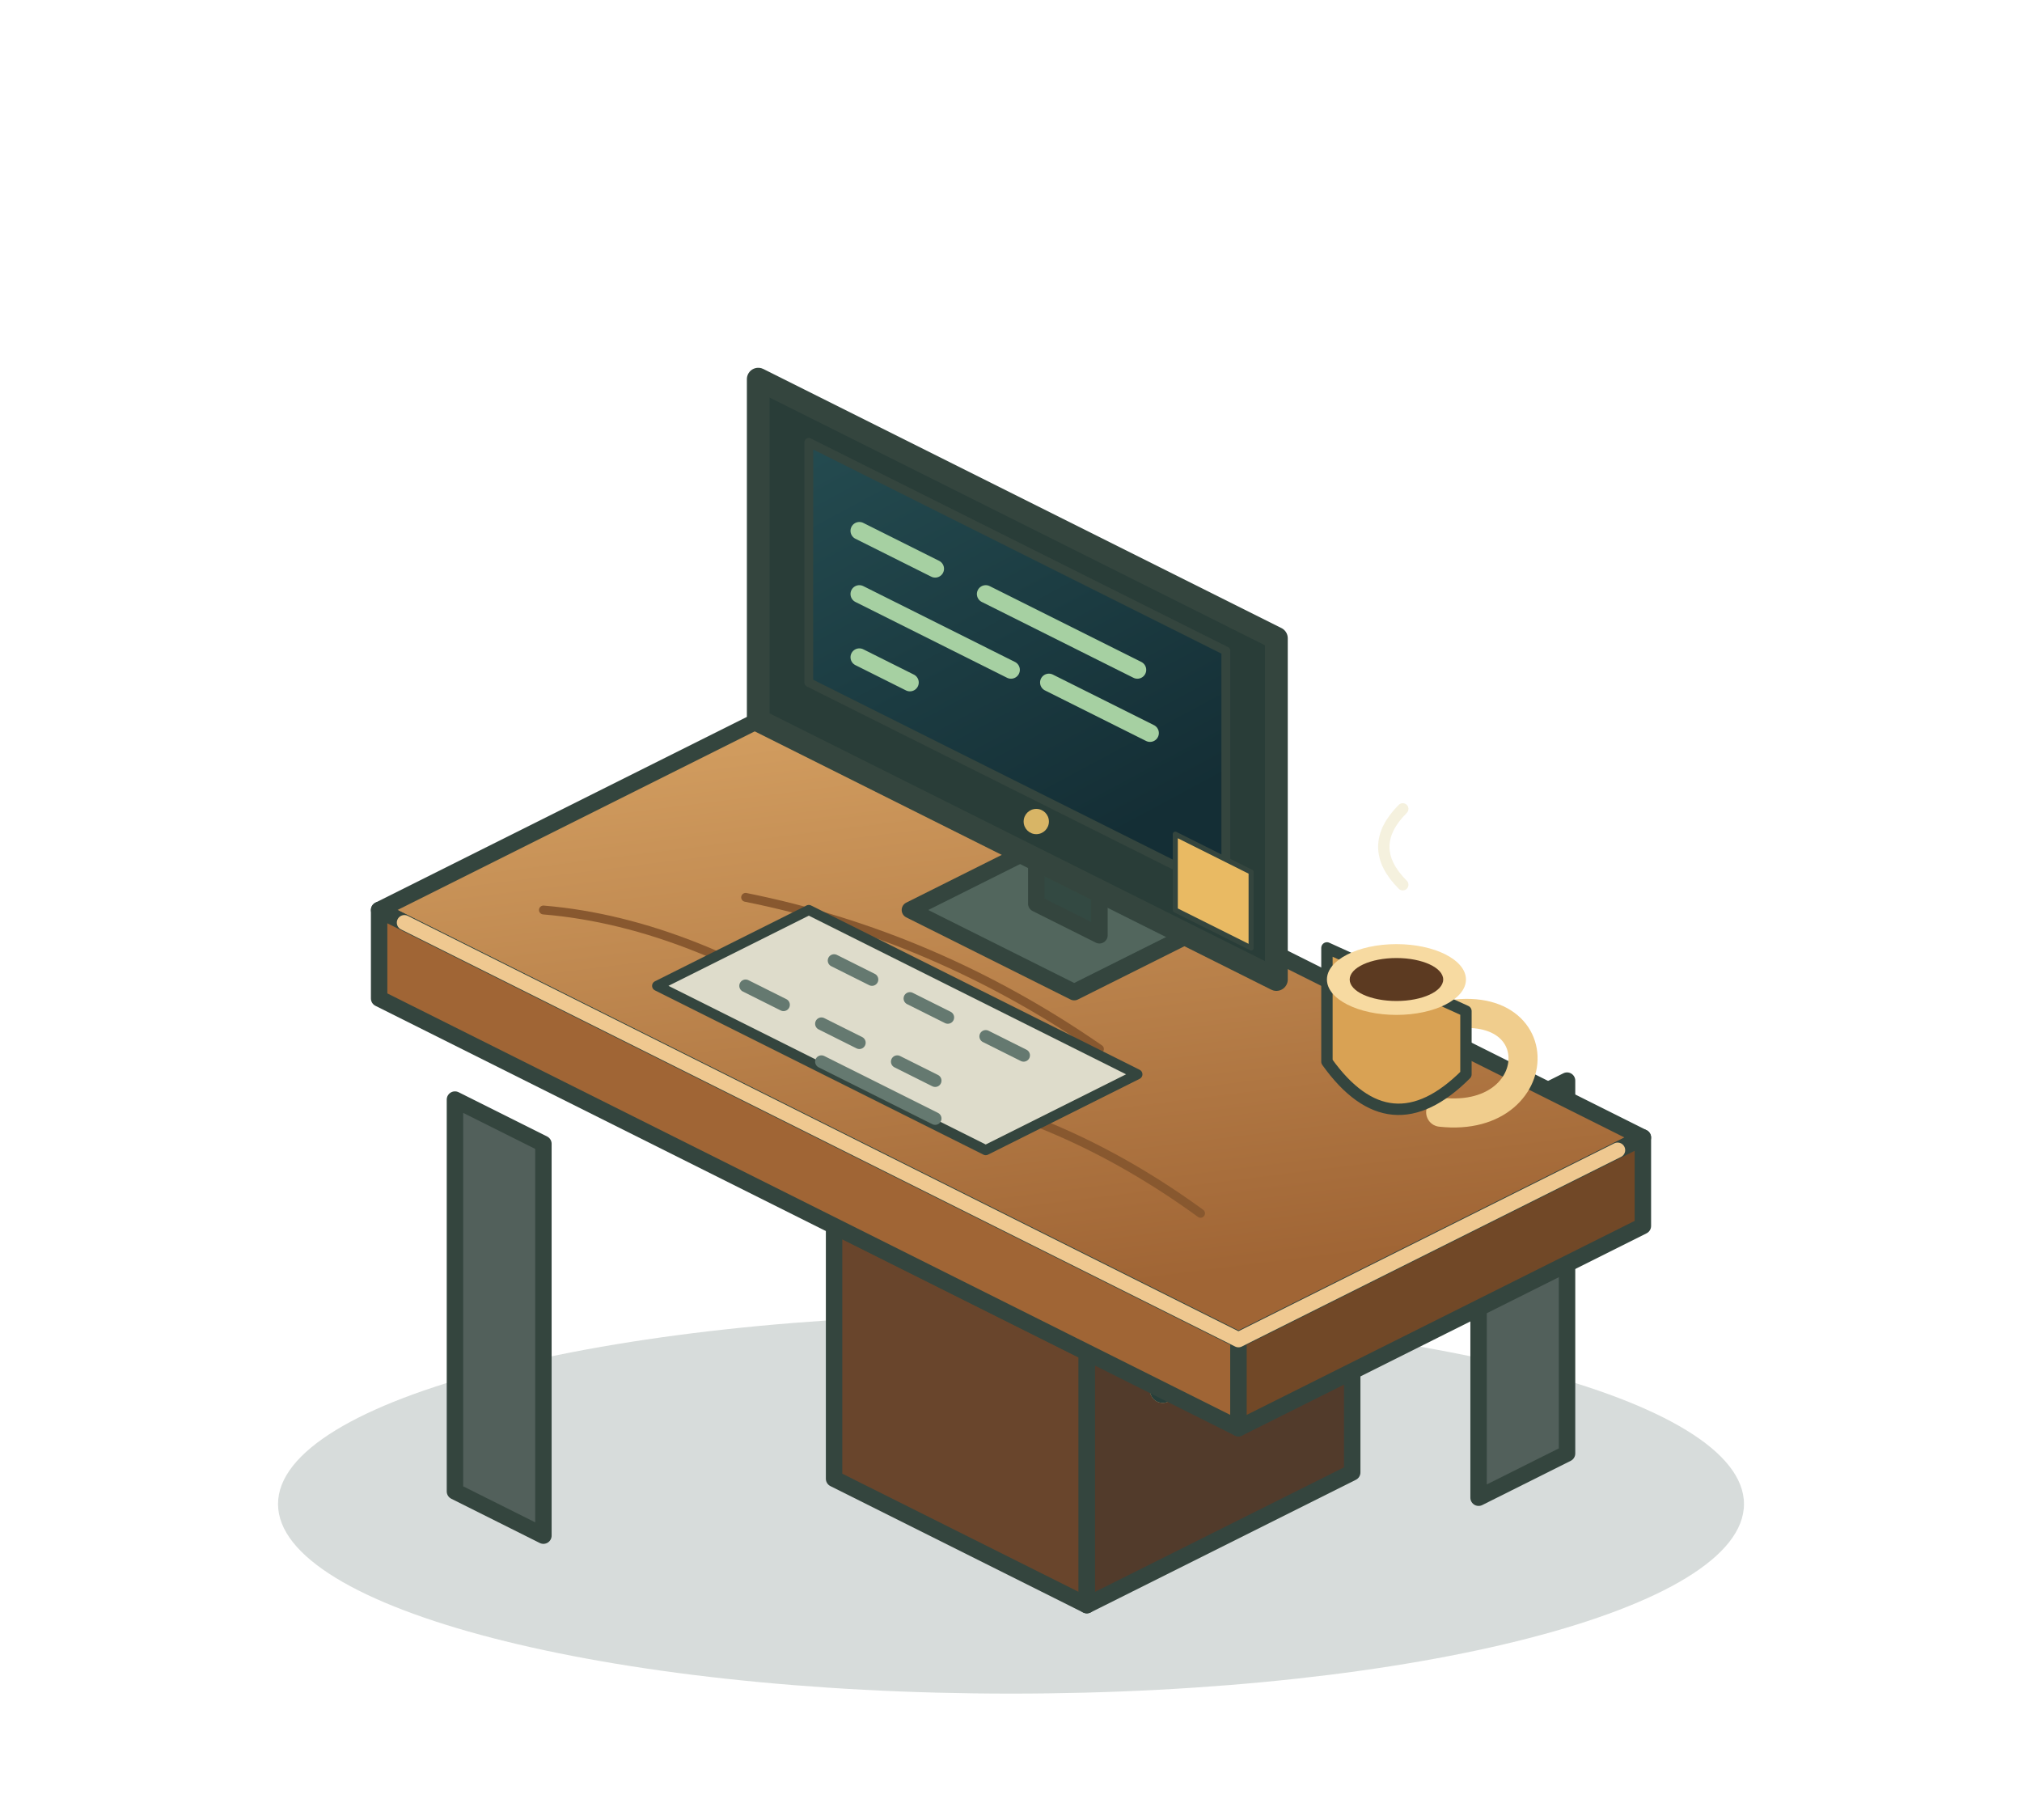
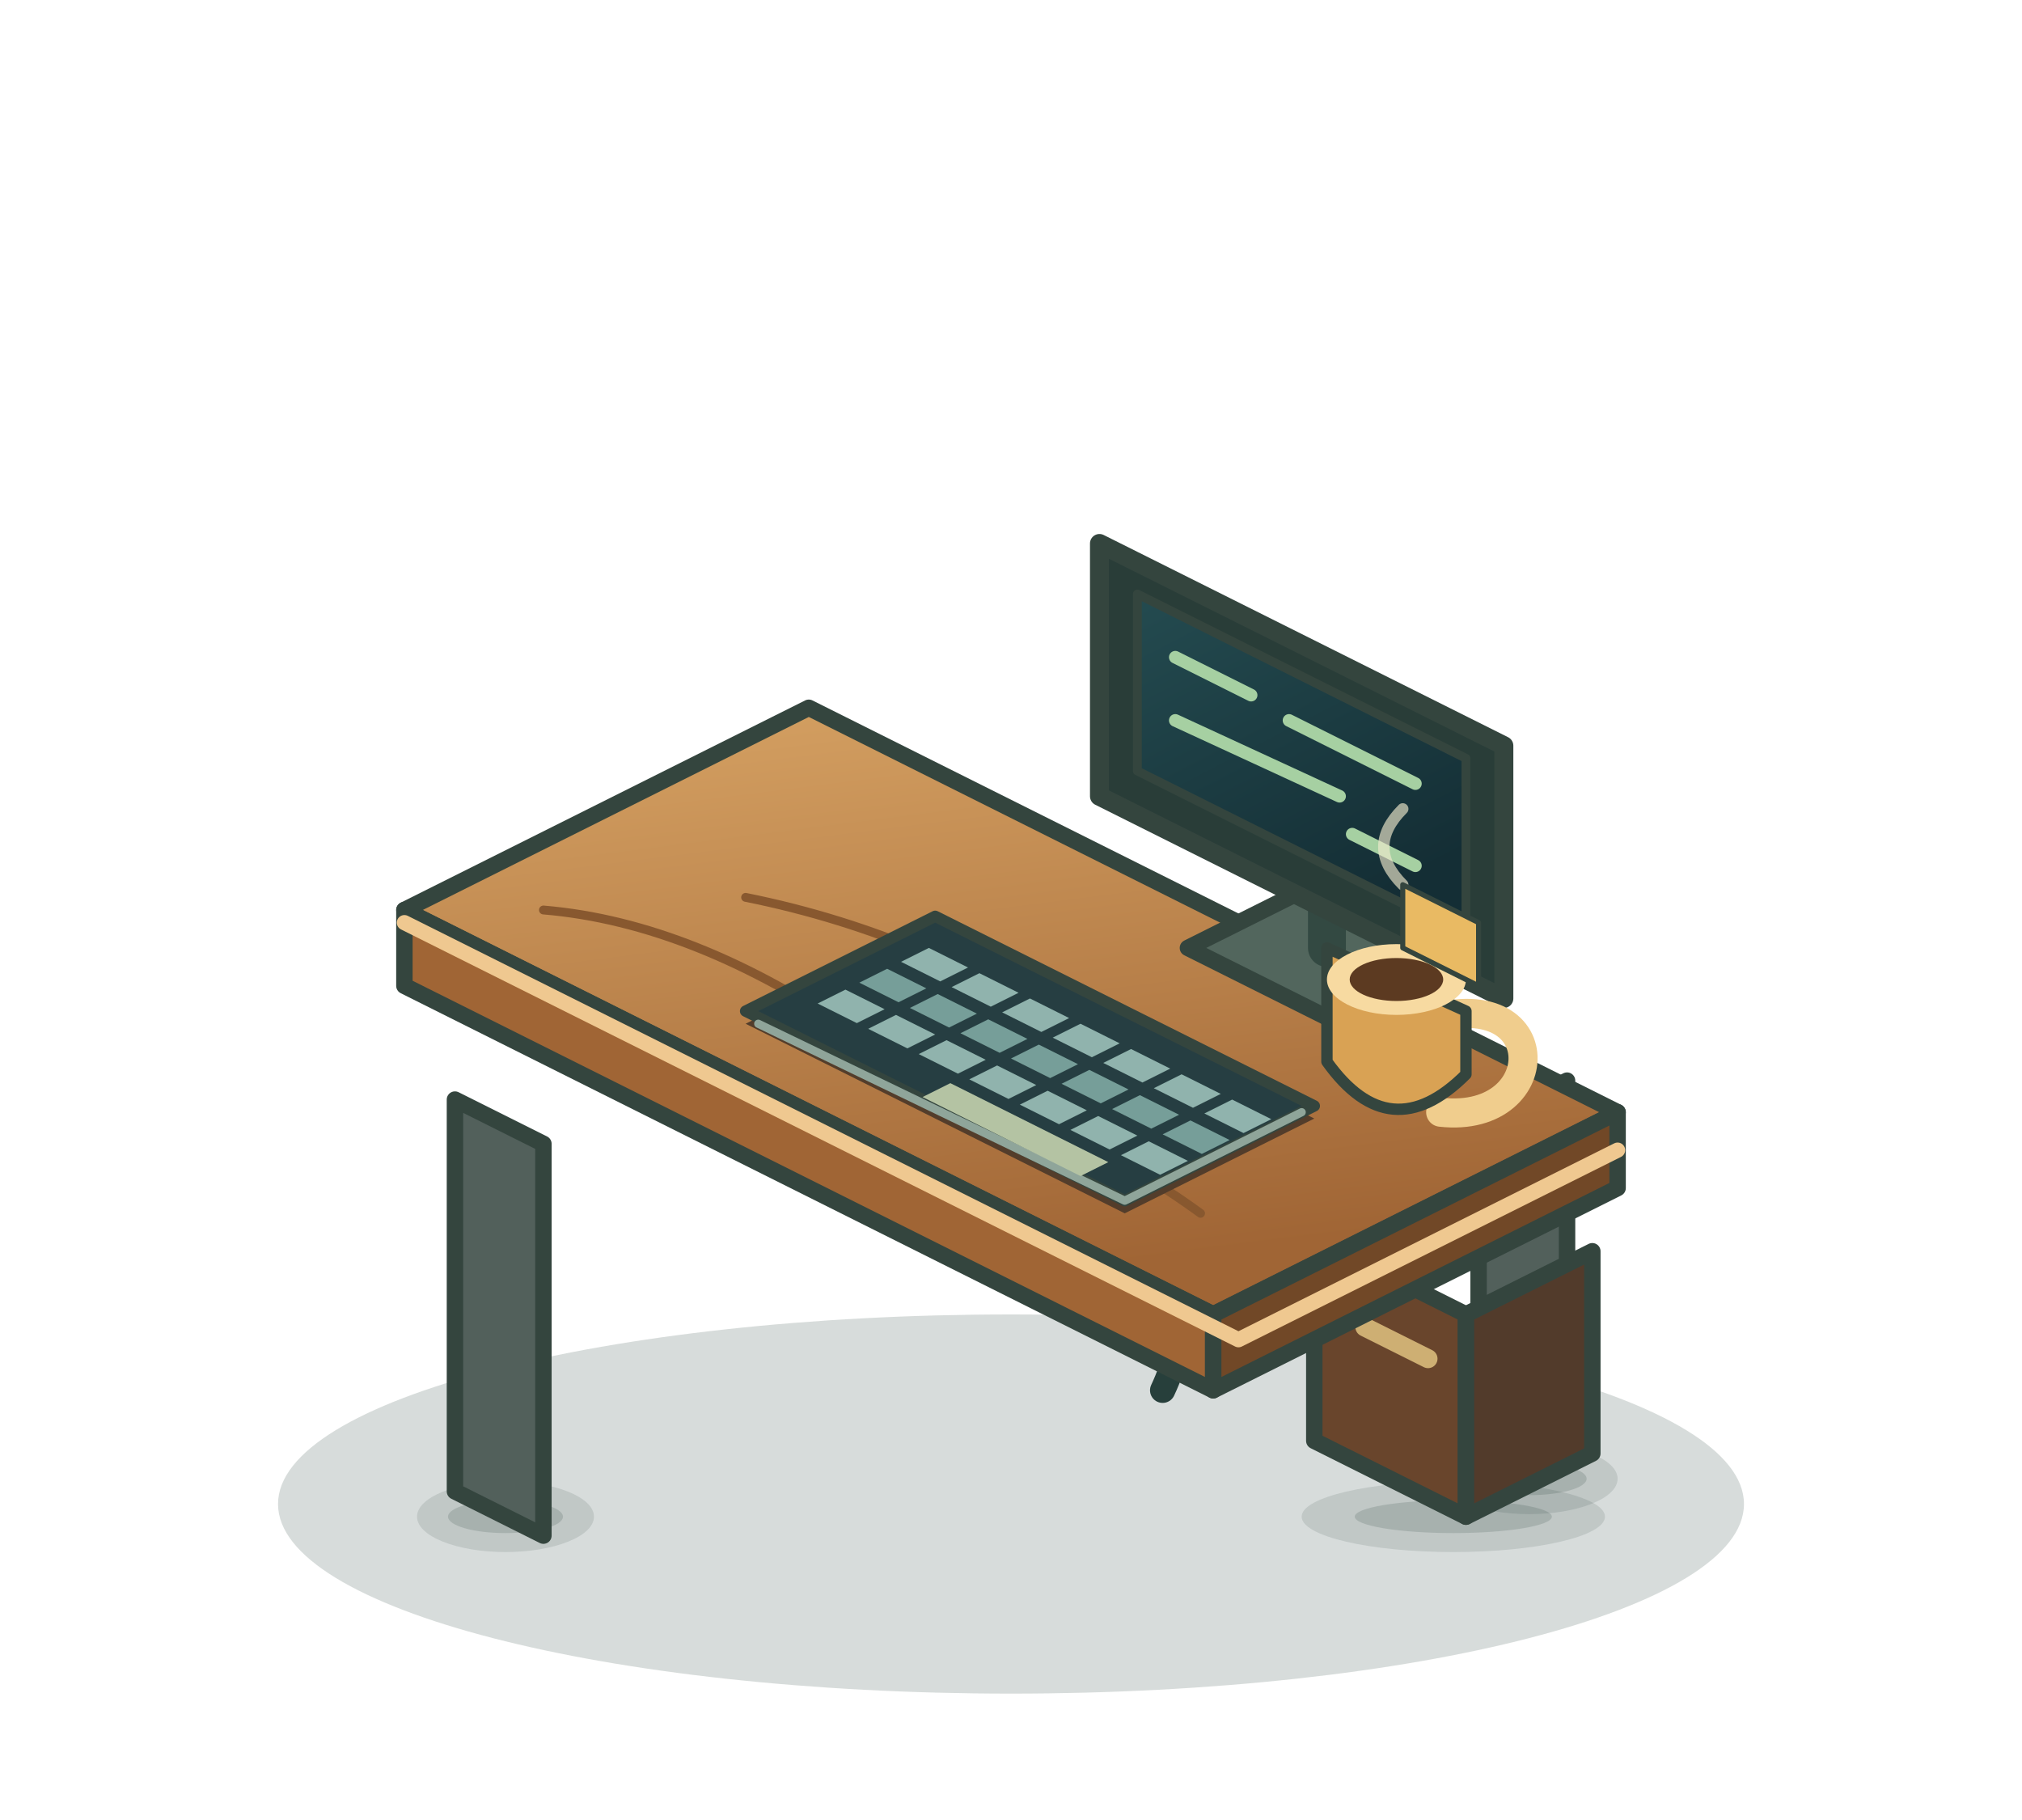
<svg xmlns="http://www.w3.org/2000/svg" width="160" height="144" viewBox="0 0 160 144">
  <defs>
    <linearGradient id="wood" x2="0.25" y2="1">
      <stop stop-color="#d7a364" />
      <stop offset="1" stop-color="#a06535" />
    </linearGradient>
    <linearGradient id="leaf" x2="1" y2="1">
      <stop stop-color="#95ba78" />
      <stop offset="1" stop-color="#3b7052" />
    </linearGradient>
    <linearGradient id="cloth" x2="0.8" y2="1">
      <stop stop-color="#73aaa0" />
      <stop offset="1" stop-color="#376d65" />
    </linearGradient>
    <linearGradient id="skin" x2="0.8" y2="1">
      <stop stop-color="#f7cba0" />
      <stop offset="1" stop-color="#d9906e" />
    </linearGradient>
    <linearGradient id="screen" x2="0.5" y2="1">
      <stop stop-color="#244b50" />
      <stop offset="1" stop-color="#142e35" />
    </linearGradient>
  </defs>
  <ellipse cx="80" cy="119" rx="58" ry="15" fill="#243f35" opacity=".18" />
+   <ellipse cx="40" cy="120" rx="7" ry="2.8" fill="#172f2b" opacity=".12" />
+   <ellipse cx="40" cy="120" rx="4.55" ry="1.3" fill="#172f2b" opacity=".15" />
+   <ellipse cx="121" cy="117" rx="7" ry="2.8" fill="#172f2b" opacity=".12" />
+   <ellipse cx="121" cy="117" rx="4.55" ry="1.3" fill="#172f2b" opacity=".15" />
+   <ellipse cx="115" cy="120" rx="12" ry="2.8" fill="#172f2b" opacity=".12" />
+   <ellipse cx="115" cy="120" rx="7.8" ry="1.3" fill="#172f2b" opacity=".15" />
  <polygon points="36,87 43,90.5 43,121.5 36,118" fill="#52605b" stroke="#34453e" stroke-width="1.3" stroke-linejoin="round" />
  <polygon points="117,89 124,85.5 124,115 117,118.5" fill="#52605b" stroke="#34453e" stroke-width="1.3" stroke-linejoin="round" />
-   <polygon points="66,97 86,107 86,127 66,117" fill="#69452c" stroke="#34453e" stroke-width="1.3" stroke-linejoin="round" />
-   <polygon points="86,107 107,96.5 107,116.5 86,127" fill="#523b2b" stroke="#34453e" stroke-width="1.3" stroke-linejoin="round" />
-   <path d="M92 110 l8 -4" fill="none" stroke="#ceaf73" stroke-width="2" stroke-linecap="round" stroke-linejoin="round" />
+   <polygon points="104,98 116,104 116,120 104,114" fill="#69452c" stroke="#34453e" stroke-width="1.3" stroke-linejoin="round" />
+   <polygon points="116,104 126,99 126,115 116,120" fill="#523b2b" stroke="#34453e" stroke-width="1.3" stroke-linejoin="round" />
+   <path d="M108 105 l5 2.5" fill="none" stroke="#ceaf73" stroke-width="1.5" stroke-linecap="round" stroke-linejoin="round" />
  <path d="M80 65 C70 86 100 93 92 110" fill="none" stroke="#273f3b" stroke-width="2" stroke-linecap="round" stroke-linejoin="round" />
-   <polygon points="30,72 62,56 130,90 98,106" fill="url(#wood)" stroke="#34453e" stroke-width="1.3" stroke-linejoin="round" />
-   <polygon points="30,72 98,106 98,113 30,79" fill="#a06535" stroke="#34453e" stroke-width="1.3" stroke-linejoin="round" />
-   <polygon points="98,106 130,90 130,97 98,113" fill="#714827" stroke="#34453e" stroke-width="1.3" stroke-linejoin="round" />
+   <polygon points="32,72 64,56 128,88 96,104" fill="url(#wood)" stroke="#34453e" stroke-width="1.3" stroke-linejoin="round" />
+   <polygon points="32,72 96,104 96,110 32,78" fill="#a06535" stroke="#34453e" stroke-width="1.3" stroke-linejoin="round" />
+   <polygon points="96,104 128,88 128,94 96,110" fill="#714827" stroke="#34453e" stroke-width="1.3" stroke-linejoin="round" />
  <path d="M32 73 L98 106 L128 91" fill="none" stroke="#efc890" stroke-width="1.2" stroke-linecap="round" stroke-linejoin="round" />
  <path d="M43 72 q12 1 25 10 M59 71 q15 3 28 12 M72 86 q12 2 23 10" fill="none" stroke="#88582f" stroke-width="0.7" stroke-linecap="round" stroke-linejoin="round" />
-   <polygon points="72,72 85,78.5 96,73 83,66.5" fill="#52665d" stroke="#34453e" stroke-width="1.3" stroke-linejoin="round" />
-   <polygon points="82,59 87,61.5 87,74 82,71.5" fill="#334942" stroke="#34453e" stroke-width="1.3" stroke-linejoin="round" />
-   <polygon points="60,30 101,50.5 101,77.5 60,57" fill="#293d38" stroke="#34453e" stroke-width="1.8" stroke-linejoin="round" />
-   <polygon points="64,35 97,51.5 97,70.5 64,54" fill="url(#screen)" stroke="#34453e" stroke-width="0.7" stroke-linejoin="round" />
-   <path d="M68 42 l6 3 M78 47 l12 6 M68 47 l12 6 M83 54 l8 4 M68 52 l4 2" fill="none" stroke="#a6d0a2" stroke-width="1.4" stroke-linecap="round" stroke-linejoin="round" />
-   <ellipse cx="82" cy="65" rx="1" ry="1" fill="#d8b566" />
-   <polygon points="52,78 64,72 90,85 78,91" fill="#dedccb" stroke="#34453e" stroke-width="0.8" stroke-linejoin="round" />
-   <path d="M59 78 l3 1.5" fill="none" stroke="#657970" stroke-width="1" stroke-linecap="round" stroke-linejoin="round" />
-   <path d="M65 81 l3 1.5" fill="none" stroke="#657970" stroke-width="1" stroke-linecap="round" stroke-linejoin="round" />
-   <path d="M71 84 l3 1.5" fill="none" stroke="#657970" stroke-width="1" stroke-linecap="round" stroke-linejoin="round" />
-   <path d="M66 76 l3 1.5" fill="none" stroke="#657970" stroke-width="1" stroke-linecap="round" stroke-linejoin="round" />
-   <path d="M72 79 l3 1.5" fill="none" stroke="#657970" stroke-width="1" stroke-linecap="round" stroke-linejoin="round" />
-   <path d="M78 82 l3 1.5" fill="none" stroke="#657970" stroke-width="1" stroke-linecap="round" stroke-linejoin="round" />
-   <path d="M65 84 l9 4.5" fill="none" stroke="#657970" stroke-width="1" stroke-linecap="round" stroke-linejoin="round" />
+   <polygon points="94,75 106,81 117,75.5 105,69.5" fill="#52665d" stroke="#34453e" stroke-width="1.3" stroke-linejoin="round" />
+   <path d="M105 63 V75" fill="none" stroke="#334942" stroke-width="3" stroke-linecap="round" stroke-linejoin="round" />
+   <polygon points="87,43 119,59 119,79 87,63" fill="#293d38" stroke="#34453e" stroke-width="1.5" stroke-linejoin="round" />
+   <polygon points="90,47 116,60 116,74 90,61" fill="url(#screen)" stroke="#34453e" stroke-width="0.7" stroke-linejoin="round" />
+   <path d="M93 52 l6 3 M102 57 l10 5 M93 57 l13 6 M107 66 l5 2.5" fill="none" stroke="#a6d0a2" stroke-width="1" stroke-linecap="round" stroke-linejoin="round" />
+   <polygon points="59,81 74,73.5 104,88.5 89,96" fill="#533d2b" stroke="none" stroke-width="1.3" stroke-linejoin="round" />
+   <polygon points="59,80 74,72.5 104,87.5 89,95" fill="#263e42" stroke="#34453e" stroke-width="0.9" stroke-linejoin="round" />
+   <path d="M60 81 L89 95 L103 88" fill="none" stroke="#8fa59a" stroke-width="0.65" stroke-linecap="round" stroke-linejoin="round" />
+   <polygon points="73.5,75.0 76.6,76.55 74.4,77.65 71.3,76.1" fill="#90b3ad" stroke="none" stroke-width="1.3" stroke-linejoin="round" />
+   <polygon points="77.5,77.0 80.6,78.55 78.4,79.65 75.3,78.1" fill="#90b3ad" stroke="none" stroke-width="1.3" stroke-linejoin="round" />
+   <polygon points="81.5,79.0 84.6,80.55 82.4,81.65 79.3,80.1" fill="#90b3ad" stroke="none" stroke-width="1.3" stroke-linejoin="round" />
+   <polygon points="85.5,81.0 88.6,82.55 86.4,83.65 83.3,82.1" fill="#90b3ad" stroke="none" stroke-width="1.3" stroke-linejoin="round" />
+   <polygon points="89.5,83.0 92.6,84.55 90.4,85.65 87.3,84.1" fill="#90b3ad" stroke="none" stroke-width="1.3" stroke-linejoin="round" />
+   <polygon points="93.5,85.0 96.6,86.55 94.4,87.65 91.3,86.1" fill="#90b3ad" stroke="none" stroke-width="1.3" stroke-linejoin="round" />
+   <polygon points="97.5,87.0 100.6,88.55 98.4,89.65 95.3,88.1" fill="#90b3ad" stroke="none" stroke-width="1.3" stroke-linejoin="round" />
+   <polygon points="70.2,76.65 73.3,78.2 71.1,79.3 68.0,77.75" fill="#769e99" stroke="none" stroke-width="1.3" stroke-linejoin="round" />
+   <polygon points="74.2,78.65 77.3,80.2 75.1,81.3 72.0,79.75" fill="#769e99" stroke="none" stroke-width="1.3" stroke-linejoin="round" />
+   <polygon points="78.2,80.65 81.3,82.2 79.1,83.3 76.0,81.75" fill="#769e99" stroke="none" stroke-width="1.3" stroke-linejoin="round" />
+   <polygon points="82.2,82.65 85.3,84.2 83.1,85.3 80.0,83.75" fill="#769e99" stroke="none" stroke-width="1.3" stroke-linejoin="round" />
+   <polygon points="86.2,84.65 89.3,86.2 87.1,87.3 84.0,85.75" fill="#769e99" stroke="none" stroke-width="1.3" stroke-linejoin="round" />
+   <polygon points="90.2,86.65 93.3,88.2 91.1,89.3 88.0,87.75" fill="#769e99" stroke="none" stroke-width="1.3" stroke-linejoin="round" />
+   <polygon points="94.2,88.65 97.3,90.2 95.1,91.3 92.0,89.75" fill="#769e99" stroke="none" stroke-width="1.3" stroke-linejoin="round" />
+   <polygon points="66.9,78.3 70.0,79.85 67.8,80.95 64.7,79.4" fill="#90b3ad" stroke="none" stroke-width="1.3" stroke-linejoin="round" />
+   <polygon points="70.9,80.3 74.0,81.85 71.8,82.95 68.7,81.4" fill="#90b3ad" stroke="none" stroke-width="1.3" stroke-linejoin="round" />
+   <polygon points="74.9,82.3 78.0,83.85 75.8,84.95 72.7,83.4" fill="#90b3ad" stroke="none" stroke-width="1.3" stroke-linejoin="round" />
+   <polygon points="78.9,84.3 82.0,85.85 79.8,86.95 76.7,85.4" fill="#90b3ad" stroke="none" stroke-width="1.3" stroke-linejoin="round" />
+   <polygon points="82.9,86.3 86.0,87.85 83.8,88.95 80.7,87.4" fill="#90b3ad" stroke="none" stroke-width="1.3" stroke-linejoin="round" />
+   <polygon points="86.9,88.3 90.0,89.85 87.8,90.95 84.7,89.4" fill="#90b3ad" stroke="none" stroke-width="1.3" stroke-linejoin="round" />
+   <polygon points="90.9,90.3 94.0,91.85 91.8,92.95 88.7,91.4" fill="#90b3ad" stroke="none" stroke-width="1.3" stroke-linejoin="round" />
+   <polygon points="73,86.8 85.5,93.05 87.7,91.95 75.2,85.7" fill="#b4c3a3" stroke="none" stroke-width="1.3" stroke-linejoin="round" />
  <path d="M112 81 C123 77 123 89 114 88" fill="none" stroke="#f0cd8d" stroke-width="2.3" stroke-linecap="round" stroke-linejoin="round" />
  <path d="M105 75 L105 84 Q110 91 116 85 L116 80 Z" fill="#d9a254" stroke="#34453e" stroke-width="0.9" stroke-linecap="round" stroke-linejoin="round" />
  <ellipse cx="110.5" cy="77.5" rx="5.5" ry="2.8" fill="#f7daa1" />
  <ellipse cx="110.5" cy="77.5" rx="3.7" ry="1.7" fill="#5c3a21" />
  <path d="M111 70 q-3 -3 0 -6" fill="none" stroke="#f0e9cd" stroke-width="0.9" stroke-linecap="round" stroke-linejoin="round" opacity=".65" />
-   <polygon points="93,66 99,69 99,75 93,72" fill="#e9ba63" stroke="#34453e" stroke-width="0.4" stroke-linejoin="round" />
+   <polygon points="111,70 117,73 117,78 111,75" fill="#e9ba63" stroke="#34453e" stroke-width="0.4" stroke-linejoin="round" />
</svg>
